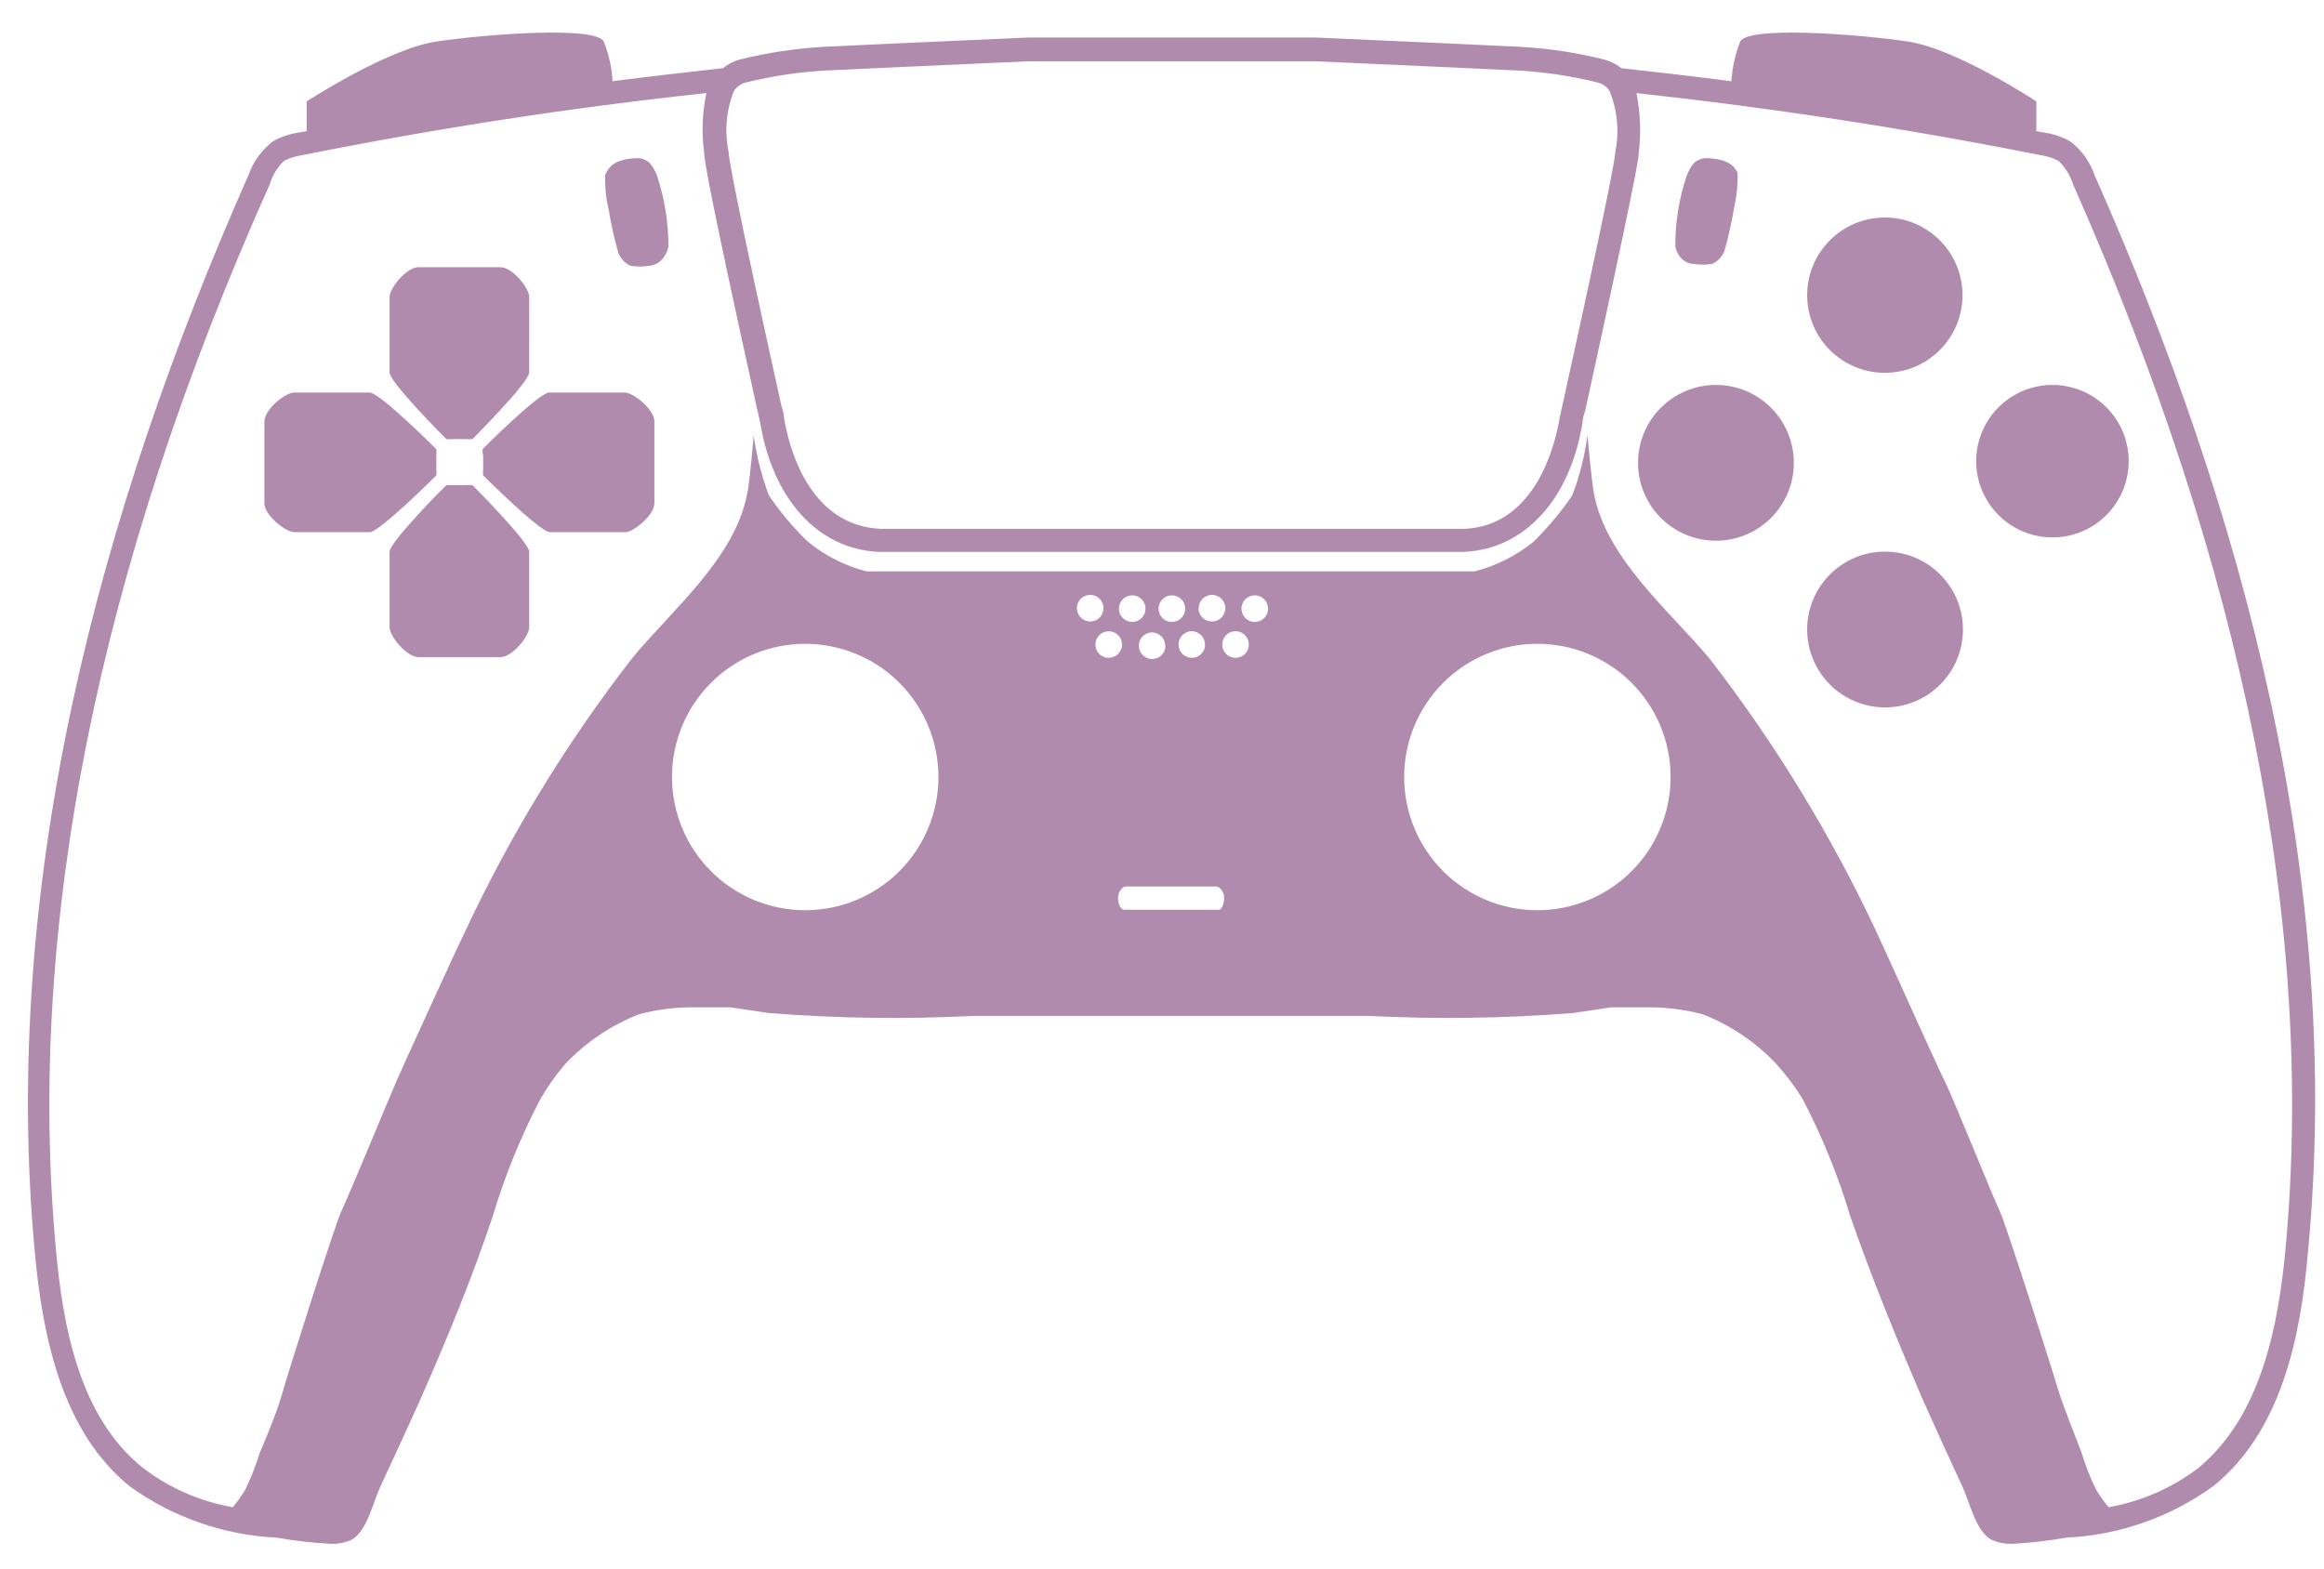
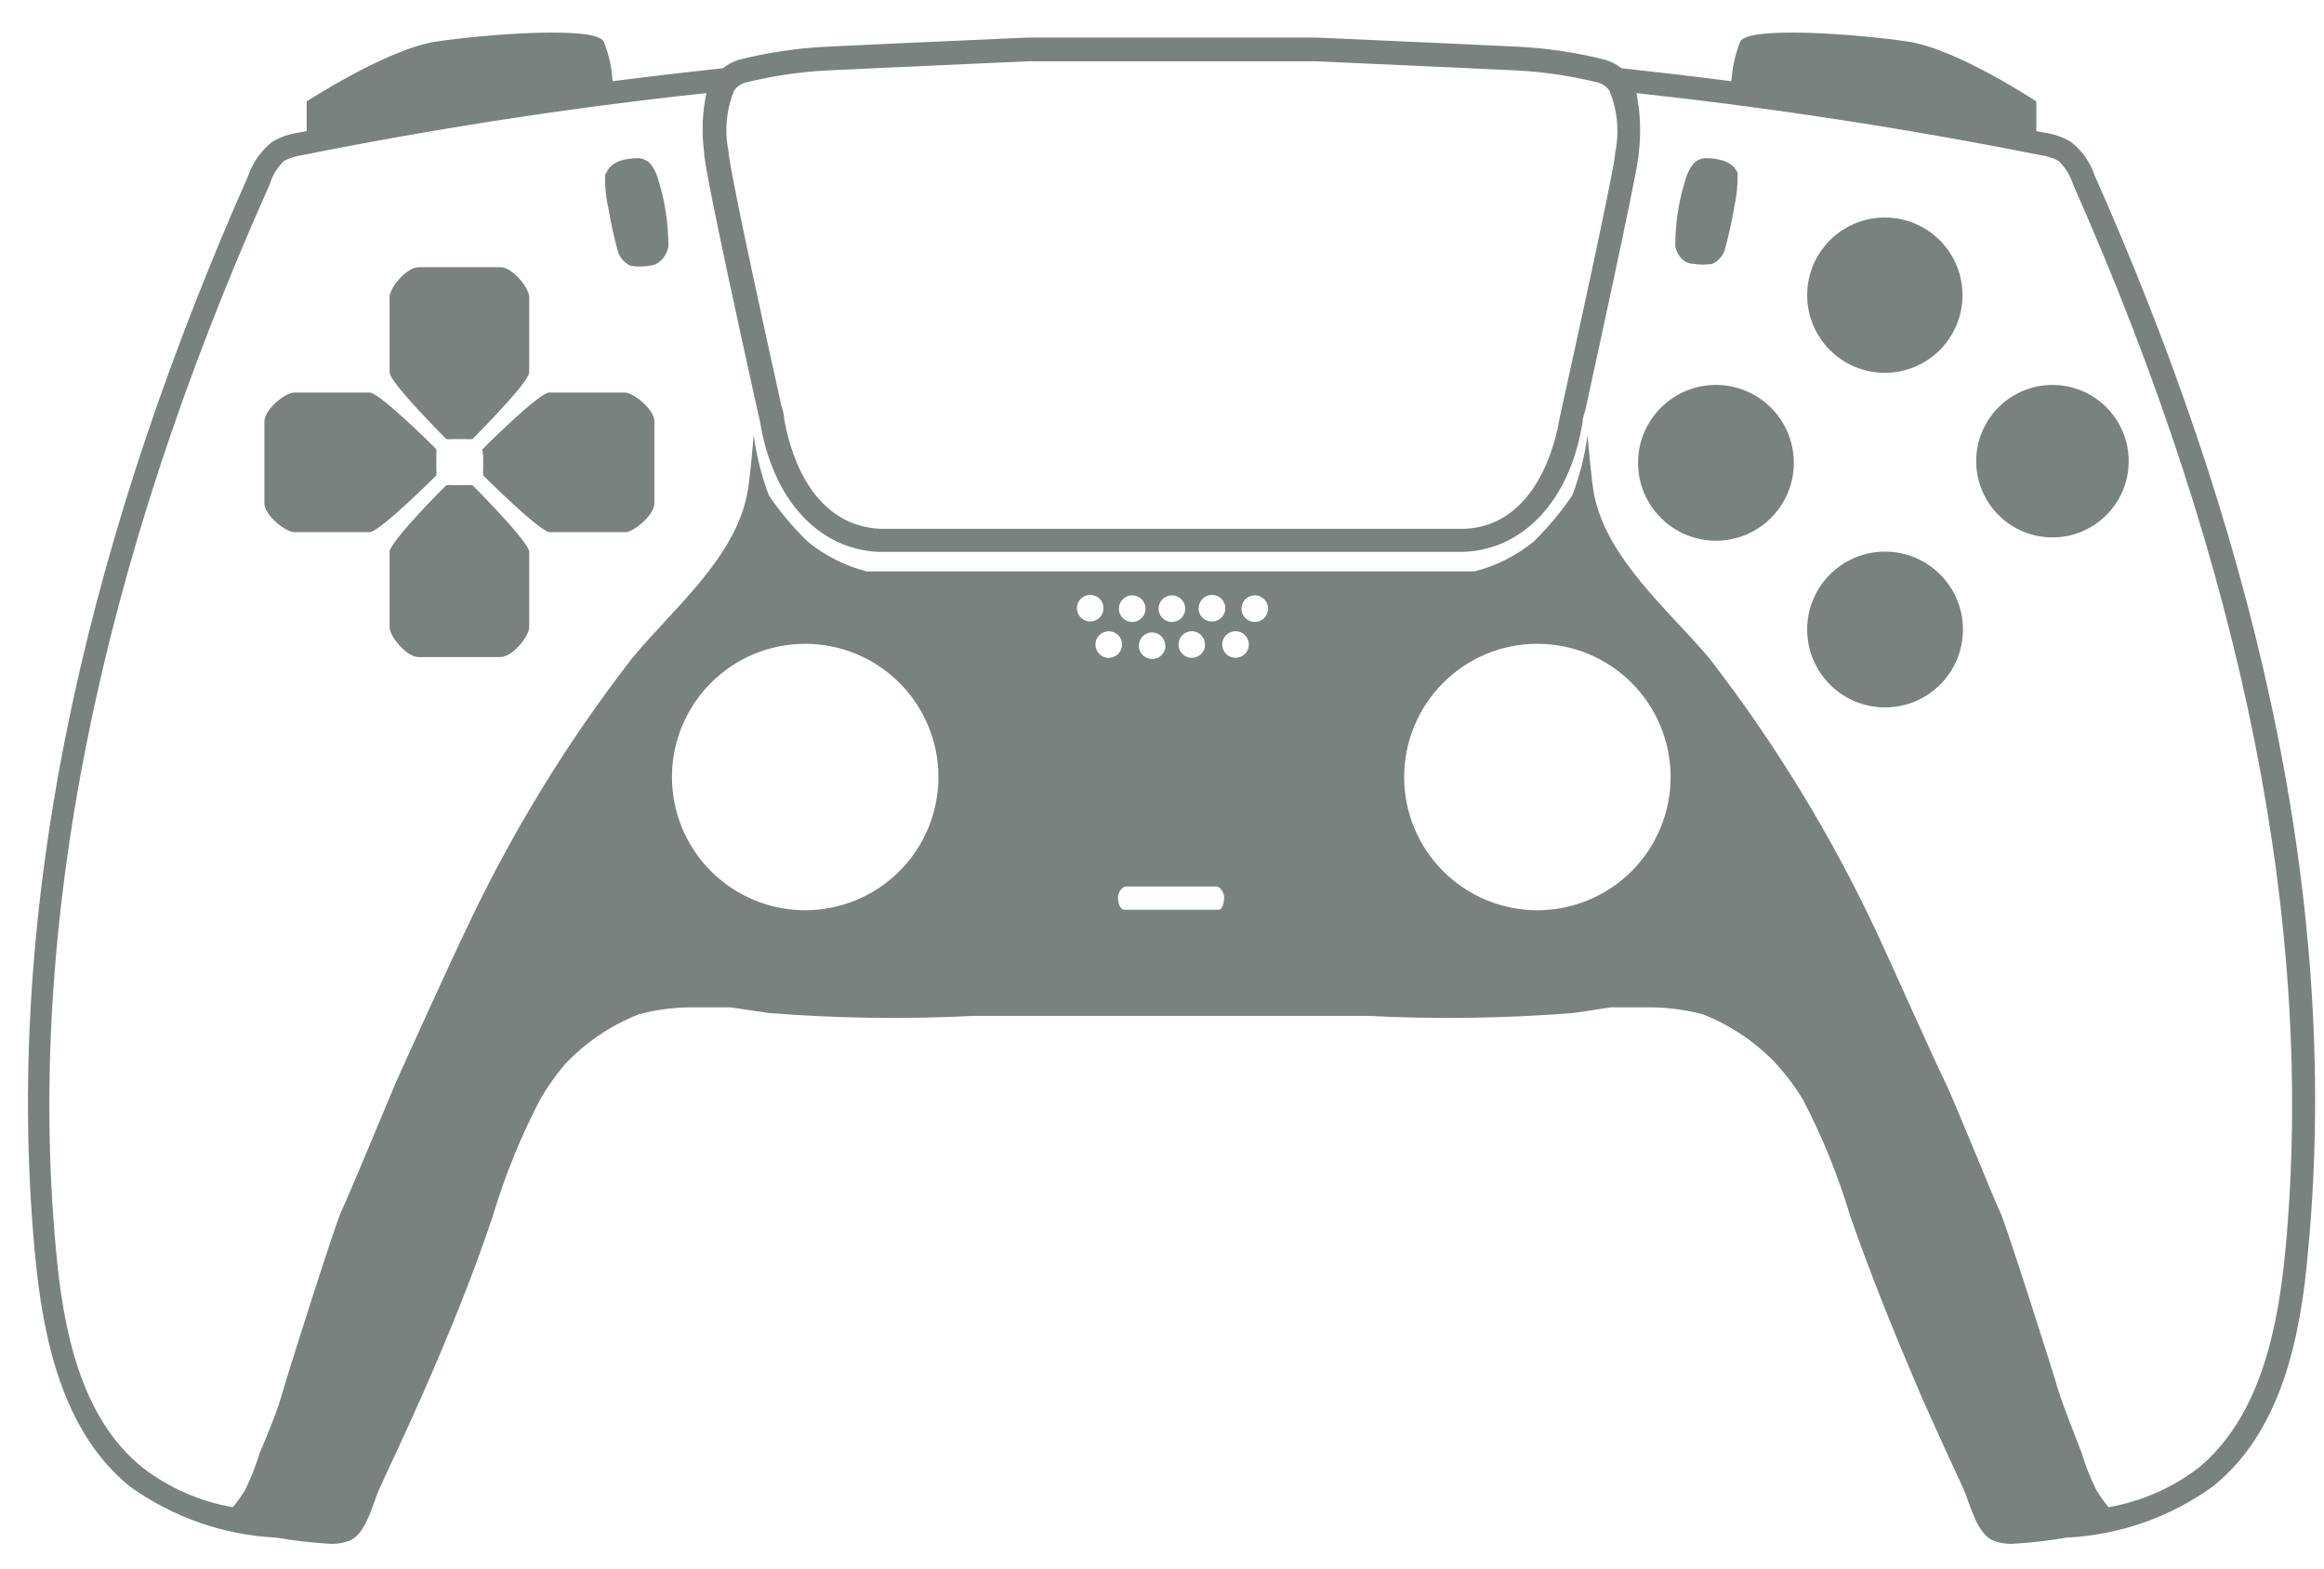
- <svg xmlns="http://www.w3.org/2000/svg" width="548pt" height="370pt" version="1.1" viewBox="0 0 548 370" id="svg242" fill="#B18BAD">
+ <svg xmlns="http://www.w3.org/2000/svg" width="548pt" height="370pt" version="1.1" viewBox="0 0 548 370" id="svg242" fill="#7A827F">
  <defs id="defs216">
    <symbol id="w" overflow="visible">
      <path d="m 18.766,-1.125 c -0.969,0.5 -1.98,0.875 -3.031,1.125 -1.043,0.258 -2.137,0.391 -3.281,0.391 -3.398,0 -6.09,-0.945 -8.078,-2.844 -1.992,-1.906 -2.984,-4.484 -2.984,-7.734 0,-3.258 0.992,-5.836 2.984,-7.734 1.988,-1.906 4.68,-2.859 8.078,-2.859 1.145,0 2.238,0.133 3.281,0.391 1.051,0.25 2.062,0.625 3.031,1.125 v 4.219 c -0.98,-0.656 -1.945,-1.141 -2.891,-1.453 -0.949,-0.312 -1.949,-0.469 -3,-0.469 -1.875,0 -3.352,0.605 -4.422,1.812 -1.074,1.199 -1.609,2.856 -1.609,4.969 0,2.106 0.535,3.762 1.609,4.969 1.07,1.199 2.547,1.797 4.422,1.797 1.051,0 2.051,-0.148 3,-0.453 0.945,-0.312 1.91,-0.801 2.891,-1.469 z" id="path147" />
    </symbol>
    <symbol id="b" overflow="visible">
      <path d="m 13.734,-11.141 c -0.438,-0.195 -0.871,-0.344 -1.297,-0.438 -0.418,-0.102 -0.84,-0.156 -1.266,-0.156 -1.262,0 -2.231,0.406 -2.906,1.219 -0.68,0.805 -1.016,1.953 -1.016,3.453 v 7.062 H 2.359 v -15.312 h 4.891 v 2.516 c 0.625,-1 1.344,-1.727 2.156,-2.188 0.82,-0.469 1.801,-0.703 2.938,-0.703 0.164,0 0.344,0.012 0.531,0.031 0.195,0.012 0.477,0.039 0.844,0.078 z" id="path150" />
    </symbol>
    <symbol id="a" overflow="visible">
      <path d="m 17.641,-7.703 v 1.406 H 6.188 c 0.125,1.148 0.539,2.008 1.25,2.578 0.707,0.574 1.703,0.859 2.984,0.859 1.031,0 2.082,-0.148 3.156,-0.453 1.082,-0.312 2.191,-0.773 3.328,-1.391 v 3.766 c -1.156,0.438 -2.312,0.766 -3.469,0.984 -1.156,0.227 -2.312,0.344 -3.469,0.344 -2.773,0 -4.93,-0.703 -6.469,-2.109 -1.531,-1.406 -2.297,-3.379 -2.297,-5.922 0,-2.5 0.754,-4.461 2.266,-5.891 1.508,-1.438 3.582,-2.156 6.219,-2.156 2.406,0 4.332,0.73 5.781,2.188 1.445,1.449 2.172,3.383 2.172,5.797 z m -5.031,-1.625 c 0,-0.926 -0.273,-1.672 -0.812,-2.234 -0.543,-0.57 -1.25,-0.859 -2.125,-0.859 -0.949,0 -1.719,0.266 -2.312,0.797 -0.594,0.531 -0.965,1.297 -1.109,2.297 z" id="path153" />
    </symbol>
    <symbol id="f" overflow="visible">
      <path d="m 9.219,-6.891 c -1.023,0 -1.793,0.172 -2.312,0.516 -0.512,0.344 -0.766,0.855 -0.766,1.531 0,0.625 0.207,1.117 0.625,1.469 0.414,0.344 0.988,0.516 1.719,0.516 0.926,0 1.703,-0.328 2.328,-0.984 0.633,-0.664 0.953,-1.492 0.953,-2.484 v -0.562 z m 7.469,-1.844 V 0 h -4.922 v -2.266 c -0.656,0.93 -1.398,1.605 -2.219,2.031 -0.824,0.414 -1.824,0.625 -3,0.625 -1.586,0 -2.871,-0.457 -3.859,-1.375 -0.992,-0.926 -1.484,-2.129 -1.484,-3.609 0,-1.789 0.613,-3.102 1.844,-3.938 1.238,-0.844 3.18,-1.266 5.828,-1.266 h 2.891 v -0.391 c 0,-0.77 -0.309,-1.332 -0.922,-1.688 -0.617,-0.363 -1.57,-0.547 -2.859,-0.547 -1.055,0 -2.031,0.105 -2.938,0.312 -0.898,0.211 -1.73,0.523 -2.5,0.938 v -3.734 c 1.039,-0.25 2.086,-0.441 3.141,-0.578 1.062,-0.133 2.125,-0.203 3.188,-0.203 2.758,0 4.75,0.547 5.969,1.641 1.227,1.086 1.844,2.856 1.844,5.312 z" id="path156" />
    </symbol>
    <symbol id="e" overflow="visible">
      <path d="m 7.703,-19.656 v 4.344 H 12.75 v 3.5 H 7.703 v 6.5 c 0,0.711 0.141,1.188 0.422,1.438 0.281,0.25 0.836,0.375 1.672,0.375 h 2.516 v 3.5 h -4.188 c -1.938,0 -3.312,-0.398 -4.125,-1.203 -0.805,-0.812 -1.203,-2.18 -1.203,-4.109 v -6.5 h -2.422 v -3.5 h 2.422 v -4.344 z" id="path159" />
    </symbol>
    <symbol id="g" overflow="visible">
      <path d="m 12.766,-13.078 v -8.203 h 4.922 V -1e-4 H 12.766 v -2.219 c -0.668,0.906 -1.406,1.57 -2.219,1.984 -0.813,0.414 -1.758,0.625 -2.828,0.625 -1.887,0 -3.434,-0.75 -4.641,-2.25 -1.211,-1.5 -1.812,-3.426 -1.812,-5.781 0,-2.363 0.602,-4.297 1.812,-5.797 1.207,-1.5 2.754,-2.25 4.641,-2.25 1.062,0 2,0.215 2.812,0.641 0.82,0.43 1.566,1.086 2.234,1.969 z m -3.219,9.922 c 1.039,0 1.836,-0.379 2.391,-1.141 0.551,-0.77 0.828,-1.883 0.828,-3.344 0,-1.457 -0.277,-2.566 -0.828,-3.328 -0.555,-0.77 -1.352,-1.156 -2.391,-1.156 -1.043,0 -1.84,0.387 -2.391,1.156 -0.555,0.762 -0.828,1.871 -0.828,3.328 0,1.461 0.273,2.574 0.828,3.344 0.551,0.762 1.348,1.141 2.391,1.141 z" id="path162" />
    </symbol>
    <symbol id="k" overflow="visible">
      <path d="m 10.5,-3.156 c 1.051,0 1.852,-0.379 2.406,-1.141 0.551,-0.77 0.828,-1.883 0.828,-3.344 0,-1.457 -0.277,-2.566 -0.828,-3.328 -0.555,-0.77 -1.355,-1.156 -2.406,-1.156 -1.055,0 -1.859,0.387 -2.422,1.156 -0.555,0.773 -0.828,1.883 -0.828,3.328 0,1.449 0.273,2.559 0.828,3.328 0.562,0.773 1.367,1.156 2.422,1.156 z m -3.25,-9.922 c 0.676,-0.883 1.422,-1.539 2.234,-1.969 0.82,-0.426 1.766,-0.641 2.828,-0.641 1.895,0 3.445,0.75 4.656,2.25 1.207,1.5 1.812,3.434 1.812,5.797 0,2.356 -0.605,4.281 -1.812,5.781 -1.211,1.5 -2.762,2.25 -4.656,2.25 -1.062,0 -2.008,-0.211 -2.828,-0.625 C 8.672,-0.66 7.926,-1.32 7.25,-2.219 V -2e-5 H 2.359 v -21.281 H 7.25 Z" id="path165" />
    </symbol>
    <symbol id="j" overflow="visible">
      <path d="m 0.344,-15.312 h 4.891 l 4.125,10.391 3.5,-10.391 h 4.891 l -6.438,16.766 c -0.648,1.695 -1.402,2.883 -2.266,3.562 -0.867,0.688 -2,1.031 -3.406,1.031 H 2.797 V 2.829 h 1.531 c 0.832,0 1.438,-0.137 1.812,-0.406 C 6.523,2.161 6.82,1.692 7.031,1.016 L 7.172,0.595 Z" id="path168" />
    </symbol>
    <symbol id="i" overflow="visible">
      <path d="m 2.578,-20.406 h 14.203 v 3.969 H 7.828 v 3.797 h 8.422 v 3.984 H 7.828 v 4.672 h 9.25 V 4e-4 h -14.5 z" id="path171" />
    </symbol>
    <symbol id="v" overflow="visible">
      <path d="M 2.359,-21.281 H 7.25 V 0 H 2.359 Z" id="path174" />
    </symbol>
    <symbol id="u" overflow="visible">
      <path d="M 2.359,-15.312 H 7.25 V 0 H 2.359 Z m 0,-5.969 H 7.25 v 4 H 2.359 Z" id="path177" />
    </symbol>
    <symbol id="d" overflow="visible">
      <path d="M 17.75,-9.328 V 0 h -4.922 v -7.141 c 0,-1.32 -0.031,-2.234 -0.094,-2.734 -0.062,-0.5 -0.168,-0.867 -0.312,-1.109 -0.188,-0.312 -0.449,-0.555 -0.781,-0.734 -0.324,-0.176 -0.695,-0.266 -1.109,-0.266 -1.023,0 -1.824,0.398 -2.406,1.188 -0.586,0.781 -0.875,1.871 -0.875,3.266 V -1e-4 H 2.359 v -15.312 H 7.25 v 2.234 c 0.738,-0.883 1.52,-1.539 2.344,-1.969 0.832,-0.426 1.75,-0.641 2.75,-0.641 1.77,0 3.113,0.547 4.031,1.641 0.914,1.086 1.375,2.656 1.375,4.719 z" id="path180" />
    </symbol>
    <symbol id="t" overflow="visible">
      <path d="m 10.75,-12.516 c 0.82,0 1.445,-0.18 1.875,-0.547 0.438,-0.363 0.656,-0.898 0.656,-1.609 0,-0.695 -0.219,-1.227 -0.656,-1.594 -0.43,-0.375 -1.055,-0.562 -1.875,-0.562 H 7.828 v 4.312 z m 0.172,8.938 c 1.062,0 1.859,-0.223 2.391,-0.672 0.531,-0.445 0.797,-1.125 0.797,-2.031 0,-0.883 -0.266,-1.547 -0.797,-1.984 -0.523,-0.438 -1.32,-0.656 -2.391,-0.656 h -3.094 v 5.344 z m 4.891,-7.344 c 1.133,0.324 2.008,0.93 2.625,1.812 0.625,0.887 0.938,1.969 0.938,3.25 0,1.969 -0.668,3.438 -2,4.406 -1.336,0.969 -3.356,1.453 -6.062,1.453 h -8.734 v -20.406 h 7.891 c 2.832,0 4.883,0.43 6.156,1.281 1.281,0.855 1.922,2.227 1.922,4.109 0,1 -0.234,1.852 -0.703,2.547 -0.469,0.688 -1.148,1.203 -2.031,1.547 z" id="path183" />
    </symbol>
    <symbol id="s" overflow="visible">
      <path d="m 14.312,-14.828 v 3.719 c -1.043,-0.438 -2.055,-0.766 -3.031,-0.984 -0.98,-0.219 -1.902,-0.328 -2.766,-0.328 -0.93,0 -1.621,0.117 -2.078,0.344 -0.449,0.23 -0.672,0.59 -0.672,1.078 0,0.387 0.172,0.684 0.516,0.891 0.344,0.211 0.957,0.367 1.844,0.469 l 0.859,0.125 c 2.508,0.324 4.195,0.852 5.062,1.578 0.863,0.73 1.297,1.871 1.297,3.422 0,1.637 -0.605,2.867 -1.812,3.688 -1.199,0.812 -2.992,1.219 -5.375,1.219 -1.023,0 -2.074,-0.078 -3.156,-0.234 -1.074,-0.156 -2.18,-0.395 -3.312,-0.719 v -3.719 c 0.969,0.48 1.961,0.84 2.984,1.078 1.031,0.23 2.078,0.344 3.141,0.344 0.957,0 1.676,-0.129 2.156,-0.391 0.477,-0.27 0.719,-0.664 0.719,-1.188 0,-0.438 -0.168,-0.758 -0.5,-0.969 -0.336,-0.219 -0.996,-0.383 -1.984,-0.5 L 7.343,-6.016 c -2.18,-0.27 -3.703,-0.773 -4.578,-1.516 -0.875,-0.738 -1.312,-1.859 -1.312,-3.359 0,-1.625 0.551,-2.828 1.656,-3.609 1.113,-0.789 2.82,-1.188 5.125,-1.188 0.895,0 1.836,0.074 2.828,0.219 1,0.137 2.082,0.352 3.25,0.641 z" id="path186" />
    </symbol>
    <symbol id="c" overflow="visible">
      <path d="m 9.641,-12.188 c -1.086,0 -1.914,0.391 -2.484,1.172 -0.574,0.781 -0.859,1.906 -0.859,3.375 0,1.469 0.285,2.594 0.859,3.375 0.57,0.773 1.398,1.156 2.484,1.156 1.062,0 1.875,-0.383 2.438,-1.156 0.57,-0.781 0.859,-1.906 0.859,-3.375 0,-1.469 -0.289,-2.594 -0.859,-3.375 -0.562,-0.781 -1.375,-1.172 -2.438,-1.172 z m 0,-3.5 c 2.633,0 4.691,0.715 6.172,2.141 1.477,1.418 2.219,3.387 2.219,5.906 0,2.512 -0.742,4.481 -2.219,5.906 C 14.332,-0.317 12.273,0.39 9.641,0.39 6.992,0.39 4.926,-0.317 3.438,-1.735 1.945,-3.161 1.203,-5.13 1.203,-7.641 c 0,-2.519 0.742,-4.488 2.234,-5.906 1.488,-1.426 3.555,-2.141 6.203,-2.141 z" id="path189" />
    </symbol>
    <symbol id="h" overflow="visible">
      <path d="m 2.188,-5.969 v -9.344 h 4.922 v 1.531 c 0,0.836 -0.008,1.875 -0.016,3.125 -0.012,1.25 -0.016,2.086 -0.016,2.5 0,1.242 0.031,2.133 0.094,2.672 0.07,0.543 0.18,0.934 0.328,1.172 0.207,0.324 0.473,0.574 0.797,0.75 0.32,0.168 0.691,0.25 1.109,0.25 1.02,0 1.82,-0.391 2.406,-1.172 0.582,-0.781 0.875,-1.867 0.875,-3.266 v -7.562 h 4.891 V -6e-4 H 12.688 V -2.219 C 11.945,-1.321 11.164,-0.661 10.344,-0.235 9.519,0.179 8.609,0.39 7.609,0.39 5.848,0.39 4.504,-0.149 3.578,-1.235 2.648,-2.317 2.188,-3.895 2.188,-5.969 Z" id="path192" />
    </symbol>
    <symbol id="r" overflow="visible">
      <path d="m 12.422,-21.281 v 3.219 H 9.719 c -0.688,0 -1.172,0.125 -1.453,0.375 -0.273,0.25 -0.406,0.688 -0.406,1.312 v 1.062 h 4.188 v 3.5 H 7.86 V -2e-4 h -4.891 v -11.812 h -2.438 v -3.5 h 2.438 v -1.062 c 0,-1.664 0.461,-2.898 1.391,-3.703 0.926,-0.801 2.367,-1.203 4.328,-1.203 z" id="path195" />
    </symbol>
    <symbol id="q" overflow="visible">
      <path d="m 16.547,-12.766 c 0.613,-0.945 1.348,-1.672 2.203,-2.172 0.852,-0.5 1.789,-0.75 2.812,-0.75 1.758,0 3.098,0.547 4.016,1.641 0.926,1.086 1.391,2.656 1.391,4.719 V -4e-4 h -4.922 v -7.984 -0.359 c 0.008,-0.133 0.016,-0.32 0.016,-0.562 0,-1.082 -0.164,-1.863 -0.484,-2.344 -0.312,-0.488 -0.824,-0.734 -1.531,-0.734 -0.93,0 -1.648,0.387 -2.156,1.156 -0.512,0.762 -0.773,1.867 -0.781,3.312 v 7.516 h -4.922 v -7.984 c 0,-1.695 -0.148,-2.785 -0.438,-3.266 -0.293,-0.488 -0.812,-0.734 -1.562,-0.734 -0.938,0 -1.664,0.387 -2.172,1.156 -0.512,0.762 -0.766,1.859 -0.766,3.297 v 7.531 h -4.922 v -15.312 h 4.922 v 2.234 c 0.602,-0.863 1.289,-1.516 2.062,-1.953 0.781,-0.438 1.641,-0.656 2.578,-0.656 1.062,0 2,0.258 2.812,0.766 0.812,0.512 1.426,1.23 1.844,2.156 z" id="path198" />
    </symbol>
    <symbol id="p" overflow="visible">
      <path d="M 17.75,-9.328 V 0 h -4.922 v -7.109 c 0,-1.344 -0.031,-2.266 -0.094,-2.766 -0.062,-0.5 -0.168,-0.867 -0.312,-1.109 -0.188,-0.312 -0.449,-0.555 -0.781,-0.734 -0.324,-0.176 -0.695,-0.266 -1.109,-0.266 -1.023,0 -1.824,0.398 -2.406,1.188 -0.586,0.781 -0.875,1.871 -0.875,3.266 V -1e-4 H 2.359 v -21.281 H 7.25 v 8.203 c 0.738,-0.883 1.52,-1.539 2.344,-1.969 0.832,-0.426 1.75,-0.641 2.75,-0.641 1.77,0 3.113,0.547 4.031,1.641 0.914,1.086 1.375,2.656 1.375,4.719 z" id="path201" />
    </symbol>
    <symbol id="o" overflow="visible">
      <path d="m 2.578,-20.406 h 5.875 l 7.422,14 v -14 h 4.984 V 0 h -5.875 L 7.562,-14 V 0 H 2.578 Z" id="path204" />
    </symbol>
    <symbol id="n" overflow="visible">
      <path d="m 2.578,-20.406 h 8.734 c 2.594,0 4.582,0.578 5.969,1.734 1.395,1.148 2.094,2.789 2.094,4.922 0,2.137 -0.699,3.781 -2.094,4.938 -1.387,1.156 -3.375,1.734 -5.969,1.734 H 7.828 V 3e-4 h -5.25 z m 5.25,3.812 v 5.703 H 10.75 c 1.02,0 1.805,-0.25 2.359,-0.75 0.562,-0.5 0.844,-1.203 0.844,-2.109 0,-0.914 -0.281,-1.617 -0.844,-2.109 -0.555,-0.488 -1.34,-0.734 -2.359,-0.734 z" id="path207" />
    </symbol>
    <symbol id="m" overflow="visible">
      <path d="M 2.359,-15.312 H 7.25 v 15.031 c 0,2.051 -0.496,3.617 -1.484,4.703 -0.98,1.082 -2.406,1.625 -4.281,1.625 H -0.938 V 2.828 h 0.859 c 0.926,0 1.562,-0.211 1.906,-0.625 0.352,-0.418 0.531,-1.246 0.531,-2.484 z m 0,-5.969 H 7.25 v 4 H 2.359 Z" id="path210" />
    </symbol>
    <symbol id="l" overflow="visible">
      <path d="m 14.719,-14.828 v 3.984 c -0.656,-0.457 -1.324,-0.797 -2,-1.016 -0.668,-0.219 -1.359,-0.328 -2.078,-0.328 -1.367,0 -2.434,0.402 -3.203,1.203 -0.762,0.793 -1.141,1.906 -1.141,3.344 0,1.43 0.379,2.543 1.141,3.344 0.77,0.793 1.836,1.188 3.203,1.188 0.758,0 1.484,-0.109 2.172,-0.328 0.688,-0.227 1.32,-0.566 1.906,-1.016 v 4 c -0.762,0.281 -1.539,0.488 -2.328,0.625 -0.781,0.145 -1.574,0.219 -2.375,0.219 -2.762,0 -4.922,-0.707 -6.484,-2.125 -1.555,-1.414 -2.328,-3.383 -2.328,-5.906 0,-2.531 0.773,-4.504 2.328,-5.922 1.562,-1.414 3.723,-2.125 6.484,-2.125 0.801,0 1.594,0.074 2.375,0.219 0.781,0.137 1.555,0.352 2.328,0.641 z" id="path213" />
    </symbol>
  </defs>
  <g id="g240" transform="translate(-73.6743,-94.13361)">
    <path d="m 567.56,135.41 c -1.059,-3.102 -3.008,-5.828 -5.598,-7.84 -1.961,-1.152 -4.133,-1.895 -6.387,-2.184 l -1.734,-0.336 v -7 c 0,0 -18.703,-12.375 -30.238,-14.109 -11.535,-1.734 -37.688,-3.754 -39.594,0 -1.172,2.988 -1.871,6.144 -2.07,9.352 -8.625,-1.121 -17.305,-2.129 -25.93,-3.078 v -0.004 c -1.176,-0.93 -2.527,-1.617 -3.977,-2.016 -6.516,-1.637 -13.172,-2.648 -19.879,-3.023 l -15.512,-0.727 -32.594,-1.457 h -68.039 l -32.535,1.457 -15.512,0.727 c -6.727,0.379 -13.402,1.391 -19.938,3.023 -1.414,0.395 -2.731,1.082 -3.863,2.016 -8.68,0.953 -17.359,1.961 -26.039,3.078 v 0.004 c -0.176,-3.211 -0.875,-6.371 -2.074,-9.352 -1.848,-3.754 -28,-1.734 -39.535,0 -11.535,1.734 -30.52,14.113 -30.52,14.113 v 7 l -1.793,0.336 v -0.004 c -2.234,0.297 -4.387,1.039 -6.328,2.184 -2.562,2.039 -4.5,4.758 -5.598,7.84 -35.281,79.746 -58.465,166.99 -50.402,253.91 1.848,20.383 6.551,42.504 22.398,55.328 h 0.004 c 10.102,7.289 22.105,11.492 34.551,12.094 4.188,0.727 8.414,1.211 12.656,1.457 1.75,0.086 3.496,-0.238 5.094,-0.953 3.641,-2.016 5.039,-8.734 6.664,-12.266 3.305,-7.113 6.609,-14.223 9.801,-21.391 6.16,-14 11.93,-28 16.801,-42.559 2.844,-9.539 6.594,-18.785 11.199,-27.609 1.555,-2.699 3.332,-5.269 5.32,-7.672 l 0.617,-0.727 c 4.863,-5.121 10.785,-9.117 17.359,-11.703 4.492,-1.188 9.129,-1.734 13.777,-1.625 h 7.84 l 9.07,1.344 c 16.023,1.262 32.109,1.488 48.16,0.672 h 93.129 c 16.051,0.812 32.137,0.59 48.16,-0.672 3.023,-0.391 5.992,-0.895 9.016,-1.344 h 7.84 c 4.664,-0.105 9.32,0.441 13.832,1.625 6.578,2.574 12.508,6.57 17.359,11.703 l 0.672,0.785 c 2.098,2.359 3.973,4.91 5.602,7.613 4.606,8.824 8.355,18.07 11.199,27.609 5.039,14.449 10.809,28.559 16.801,42.559 3.191,7.168 6.441,14.281 9.742,21.391 1.625,3.527 3.023,10.246 6.719,12.266 h 0.004 c 1.582,0.703 3.309,1.031 5.039,0.953 4.242,-0.238 8.469,-0.723 12.656,-1.457 12.445,-0.594 24.449,-4.797 34.551,-12.094 16.016,-12.824 20.664,-34.945 22.398,-55.328 8.289,-86.914 -14.949,-174.16 -50.344,-253.91 z M 246.74,115.59 c 0.66,-1.016 1.684,-1.738 2.859,-2.019 6.098,-1.496 12.32,-2.434 18.59,-2.797 l 15.566,-0.727 32.258,-1.457 h 67.93 l 32.367,1.457 15.512,0.727 c 6.25,0.363 12.457,1.301 18.535,2.797 1.176,0.281 2.199,1.004 2.856,2.019 1.859,4.578 2.328,9.602 1.344,14.445 0,1.121 -1.344,9.297 -12.543,60.031 l -0.617,2.801 c -0.953,5.938 -5.602,25.258 -22.398,25.984 h -137.59 c -17.359,-0.727 -21.84,-20.047 -22.848,-26.098 0,0 0,-1.176 -0.617,-2.856 -10.809,-48.832 -12.434,-58.465 -12.488,-60.09 l 0.004,0.004 c -0.98,-4.766 -0.535,-9.715 1.285,-14.223 z m 16.801,193.2 c -8.332,0 -16.32,-3.312 -22.215,-9.203 -5.891,-5.891 -9.199,-13.883 -9.199,-22.215 0,-8.332 3.309,-16.32 9.199,-22.215 5.894,-5.891 13.883,-9.199 22.215,-9.199 8.332,0 16.324,3.309 22.215,9.199 5.891,5.894 9.203,13.883 9.203,22.215 0,8.312 -3.297,16.289 -9.164,22.176 -5.867,5.887 -13.828,9.211 -22.141,9.242 z m 64.066,-71.234 c 0,-1.266 0.762,-2.41 1.934,-2.894 1.172,-0.488 2.519,-0.219 3.418,0.68 0.898,0.895 1.164,2.246 0.68,3.418 -0.484,1.172 -1.629,1.934 -2.898,1.934 -0.832,0 -1.629,-0.328 -2.215,-0.918 -0.59,-0.59 -0.918,-1.387 -0.918,-2.219 z m 7.84,11.703 v 0.004 c -1.316,0.137 -2.578,-0.566 -3.152,-1.758 -0.574,-1.191 -0.34,-2.613 0.586,-3.559 0.926,-0.945 2.344,-1.207 3.547,-0.656 1.203,0.551 1.93,1.797 1.816,3.113 -0.141,1.602 -1.473,2.836 -3.078,2.859 z m 22.398,-3.137 v 0.004 c 0,1.273 -0.77,2.418 -1.949,2.902 -1.18,0.48 -2.531,0.203 -3.426,-0.707 -0.891,-0.906 -1.145,-2.266 -0.641,-3.438 0.504,-1.168 1.664,-1.918 2.938,-1.895 0.859,0.027 1.676,0.41 2.246,1.055 0.574,0.648 0.855,1.5 0.777,2.359 z m -1.512,-8.566 c 0,-1.266 0.766,-2.41 1.938,-2.894 1.172,-0.488 2.519,-0.219 3.414,0.68 0.898,0.895 1.168,2.246 0.68,3.418 -0.484,1.172 -1.629,1.934 -2.894,1.934 -0.844,0.016 -1.656,-0.309 -2.254,-0.898 -0.602,-0.59 -0.938,-1.395 -0.938,-2.238 z m -6.328,3.25 c -1.27,0 -2.41,-0.766 -2.898,-1.938 -0.484,-1.172 -0.215,-2.519 0.68,-3.418 0.898,-0.895 2.246,-1.164 3.418,-0.68 1.172,0.488 1.938,1.629 1.938,2.898 0,0.832 -0.332,1.629 -0.918,2.219 -0.59,0.586 -1.387,0.918 -2.219,0.918 z m -1.512,5.602 v -0.004 c 0,1.27 -0.766,2.414 -1.938,2.898 -1.172,0.484 -2.519,0.219 -3.418,-0.68 -0.895,-0.898 -1.164,-2.246 -0.68,-3.418 0.488,-1.172 1.629,-1.934 2.898,-1.934 1.711,0.027 3.082,1.426 3.082,3.133 z m -7.84,-5.602 c -1.27,0 -2.414,-0.766 -2.898,-1.938 -0.484,-1.172 -0.215,-2.519 0.68,-3.418 0.898,-0.895 2.246,-1.164 3.418,-0.68 1.172,0.488 1.938,1.629 1.938,2.898 0,0.84 -0.34,1.648 -0.938,2.238 -0.602,0.59 -1.414,0.914 -2.254,0.898 z m 20.551,67.871 h -11.199 -11.199 c -1.008,0 -1.512,-1.566 -1.512,-2.91 0,-1.344 1.121,-2.574 1.793,-2.574 h 21.449 c 0.727,0 1.793,1.289 1.793,2.574 -0.004,1.285 -0.453,2.742 -1.125,2.91 z m 3.809,-59.414 c -1.27,0 -2.41,-0.766 -2.898,-1.938 -0.484,-1.172 -0.215,-2.519 0.68,-3.418 0.898,-0.898 2.246,-1.164 3.418,-0.68 1.172,0.484 1.938,1.629 1.938,2.898 0,0.859 -0.352,1.684 -0.977,2.277 -0.625,0.594 -1.469,0.902 -2.328,0.859 z m 4.535,-8.457 c -1.266,0 -2.41,-0.766 -2.894,-1.938 -0.488,-1.172 -0.219,-2.519 0.68,-3.418 0.895,-0.895 2.242,-1.164 3.414,-0.68 1.172,0.488 1.938,1.629 1.938,2.898 0,0.832 -0.332,1.629 -0.918,2.219 -0.59,0.586 -1.387,0.918 -2.219,0.918 z m 66.754,67.984 c -8.34,0.027 -16.348,-3.258 -22.262,-9.137 -5.914,-5.879 -9.246,-13.867 -9.266,-22.207 -0.019,-8.336 3.273,-16.34 9.16,-22.246 5.887,-5.91 13.879,-9.234 22.219,-9.242 8.336,-0.012 16.336,3.293 22.238,9.188 5.898,5.891 9.215,13.891 9.215,22.227 0,8.312 -3.297,16.289 -9.164,22.176 -5.867,5.887 -13.828,9.211 -22.141,9.242 z m 176.29,79.969 c -1.68,17.695 -5.602,39.199 -20.496,51.52 -6.227,4.758 -13.508,7.945 -21.227,9.293 -1.09,-1.324 -2.082,-2.727 -2.969,-4.199 -1.348,-2.758 -2.473,-5.625 -3.359,-8.566 -1.848,-4.93 -3.977,-9.969 -5.602,-15.062 -0.617,-2.352 -12.32,-39.199 -13.719,-42 -1.398,-2.801 -11.199,-27.215 -13.047,-30.801 -1.848,-3.586 -14.785,-32.535 -15.848,-34.664 -10.762,-23.031 -24.039,-44.797 -39.594,-64.906 -9.406,-11.199 -24.137,-23.406 -27.16,-38.586 -0.617,-3.078 -1.566,-14 -1.566,-14 v 0.004 c -0.645,4.844 -1.848,9.598 -3.586,14.168 -2.676,3.93 -5.734,7.586 -9.125,10.918 -4.074,3.305 -8.812,5.691 -13.891,7 h -71.68 -71.734 c -5.062,-1.309 -9.781,-3.695 -13.832,-7 -3.43,-3.312 -6.508,-6.973 -9.184,-10.918 -1.711,-4.578 -2.914,-9.328 -3.586,-14.168 0,0 -0.895,11.199 -1.566,14 -3.023,15.176 -17.695,27.16 -27.105,38.586 v -0.004 c -15.57,20.094 -28.852,41.863 -39.59,64.906 -1.121,2.129 -14.336,31.078 -15.902,34.664 -1.566,3.586 -11.648,28 -13.047,30.801 -1.399,2.801 -13.047,39.648 -13.664,42 -1.398,5.098 -3.527,10.137 -5.602,15.062 h -0.004 c -0.91,2.934 -2.031,5.797 -3.359,8.566 -0.883,1.473 -1.875,2.875 -2.969,4.199 -7.723,-1.336 -15.004,-4.523 -21.223,-9.293 -15.062,-12.039 -18.871,-33.602 -20.496,-51.52 -7,-75.824 9.801,-160.33 50.398,-251.11 h 0.004 c 0.629,-2.133 1.809,-4.062 3.414,-5.602 1.375,-0.676 2.852,-1.133 4.367,-1.344 31.305,-6.273 63.223,-11.199 95.199,-14.617 v 0.004 c -0.957,4.527 -1.148,9.184 -0.559,13.773 0,1.734 1.289,9.91 12.602,61.098 0.391,1.625 0.617,2.633 0.617,2.688 2.969,18.258 13.719,30.016 28,30.633 h 137.93 c 14.336,-0.617 25.09,-12.375 28,-30.52 0,0 0,-1.121 0.617,-2.688 11.199,-51.297 12.656,-59.473 12.656,-60.984 0.559,-4.668 0.371,-9.395 -0.562,-14 31.863,3.473 63.727,8.344 95.199,14.617 v -0.004 c 1.504,0.203 2.961,0.656 4.312,1.344 1.609,1.547 2.801,3.473 3.473,5.602 40.207,90.777 57.121,175.28 50.066,251.11 z" id="path218" />
    <path d="m 496.66,203.28 c 0,10.145 -8.223,18.367 -18.367,18.367 -10.144,0 -18.367,-8.223 -18.367,-18.367 0,-10.144 8.223,-18.371 18.367,-18.371 10.144,0 18.367,8.227 18.367,18.371" id="path220" />
    <path d="m 536.43,163.74 c 0,10.117 -8.199,18.312 -18.312,18.312 -10.113,0 -18.312,-8.195 -18.312,-18.312 0,-10.113 8.199,-18.309 18.312,-18.309 10.113,0 18.312,8.195 18.312,18.309" id="path222" />
    <path d="m 575.62,202.89 c 0,9.93 -8.051,17.977 -17.977,17.977 -9.93,0 -17.977,-8.047 -17.977,-17.977 0,-9.926 8.047,-17.977 17.977,-17.977 9.926,0 17.977,8.051 17.977,17.977" id="path224" />
    <path d="m 536.54,242.59 c 0,10.145 -8.223,18.367 -18.367,18.367 -10.144,0 -18.367,-8.223 -18.367,-18.367 0,-10.144 8.223,-18.371 18.367,-18.371 10.144,0 18.367,8.227 18.367,18.371" id="path226" />
    <path d="m 475.55,131.43 c -0.863,0.133 -1.68,0.5 -2.352,1.062 -0.789,0.902 -1.398,1.949 -1.793,3.078 -1.828,5.41 -2.738,11.09 -2.688,16.801 1.121,4.144 4.258,3.977 4.258,3.977 1.48,0.262 2.996,0.262 4.481,0 1.316,-0.617 2.34,-1.723 2.856,-3.078 0.957,-3.391 1.723,-6.832 2.297,-10.305 0.602,-2.664 0.867,-5.391 0.781,-8.121 -0.391,-0.449 -1.008,-3.414 -7.84,-3.414 z" id="path228" />
    <path d="m 224.45,131.43 c 0.863,0.133 1.68,0.5 2.352,1.062 0.789,0.902 1.398,1.949 1.793,3.078 1.805,5.418 2.711,11.094 2.688,16.801 -1.121,4.426 -4.481,4.426 -4.481,4.426 -1.484,0.262 -3,0.262 -4.481,0 -1.316,-0.617 -2.34,-1.723 -2.856,-3.082 -0.957,-3.387 -1.727,-6.828 -2.297,-10.305 -0.633,-2.656 -0.895,-5.387 -0.785,-8.117 0.617,-0.898 1.234,-3.863 8.066,-3.863 z" id="path230" />
    <path d="m 191.63,157.14 h -9.633 -9.633 c -2.801,0 -6.832,4.871 -6.832,7.055 v 17.754 c 0,2.352 13.215,15.566 13.383,15.734 h 0.004 c 0.5,0.051 1.008,0.051 1.512,0 h 3.137 -0.004 c 0.504,0.051 1.012,0.051 1.512,0 0,0 13.383,-13.383 13.383,-15.734 l 0.004,-17.754 c 0,-2.184 -4.031,-7.113 -6.832,-7.055 z" id="path232" />
    <path d="m 191.63,249.09 h -19.266 c -2.801,0 -6.832,-4.871 -6.832,-7.055 v -17.754 c 0,-2.352 13.215,-15.625 13.383,-15.734 l 0.004,-0.004 c 0.5,-0.047 1.008,-0.047 1.512,0 h 3.137 -0.004 c 0.504,-0.047 1.012,-0.047 1.512,0 0,0 13.383,13.383 13.383,15.734 v 17.754 c 0.004,2.184 -4.027,7.113 -6.828,7.059 z" id="path234" />
    <path d="m 227.98,212.8 v -9.633 -9.633 c 0,-2.801 -4.871,-6.832 -7.055,-6.832 h -17.754 c -2.352,0 -15.625,13.215 -15.734,13.383 v 0.004 c 0.004,0.508 0.059,1.012 0.168,1.512 v 3.137 -0.004 c -0.051,0.504 -0.051,1.012 0,1.512 0,0 13.383,13.383 15.734,13.383 l 17.863,0.004 c 1.906,-0.059 6.832,-4.09 6.777,-6.832 z" id="path236" />
    <path d="m 136.02,212.8 v -9.633 -9.633 c 0,-2.801 4.871,-6.832 7.055,-6.832 h 17.754 c 2.352,0 15.625,13.215 15.734,13.383 v 0.004 c 0.051,0.5 0.051,1.008 0,1.512 v 3.137 -0.004 c 0.051,0.504 0.051,1.012 0,1.512 0,0 -13.383,13.383 -15.734,13.383 l -17.754,0.004 c -2.184,-0.059 -7.109,-4.09 -7.055,-6.832 z" id="path238" />
  </g>
</svg>
